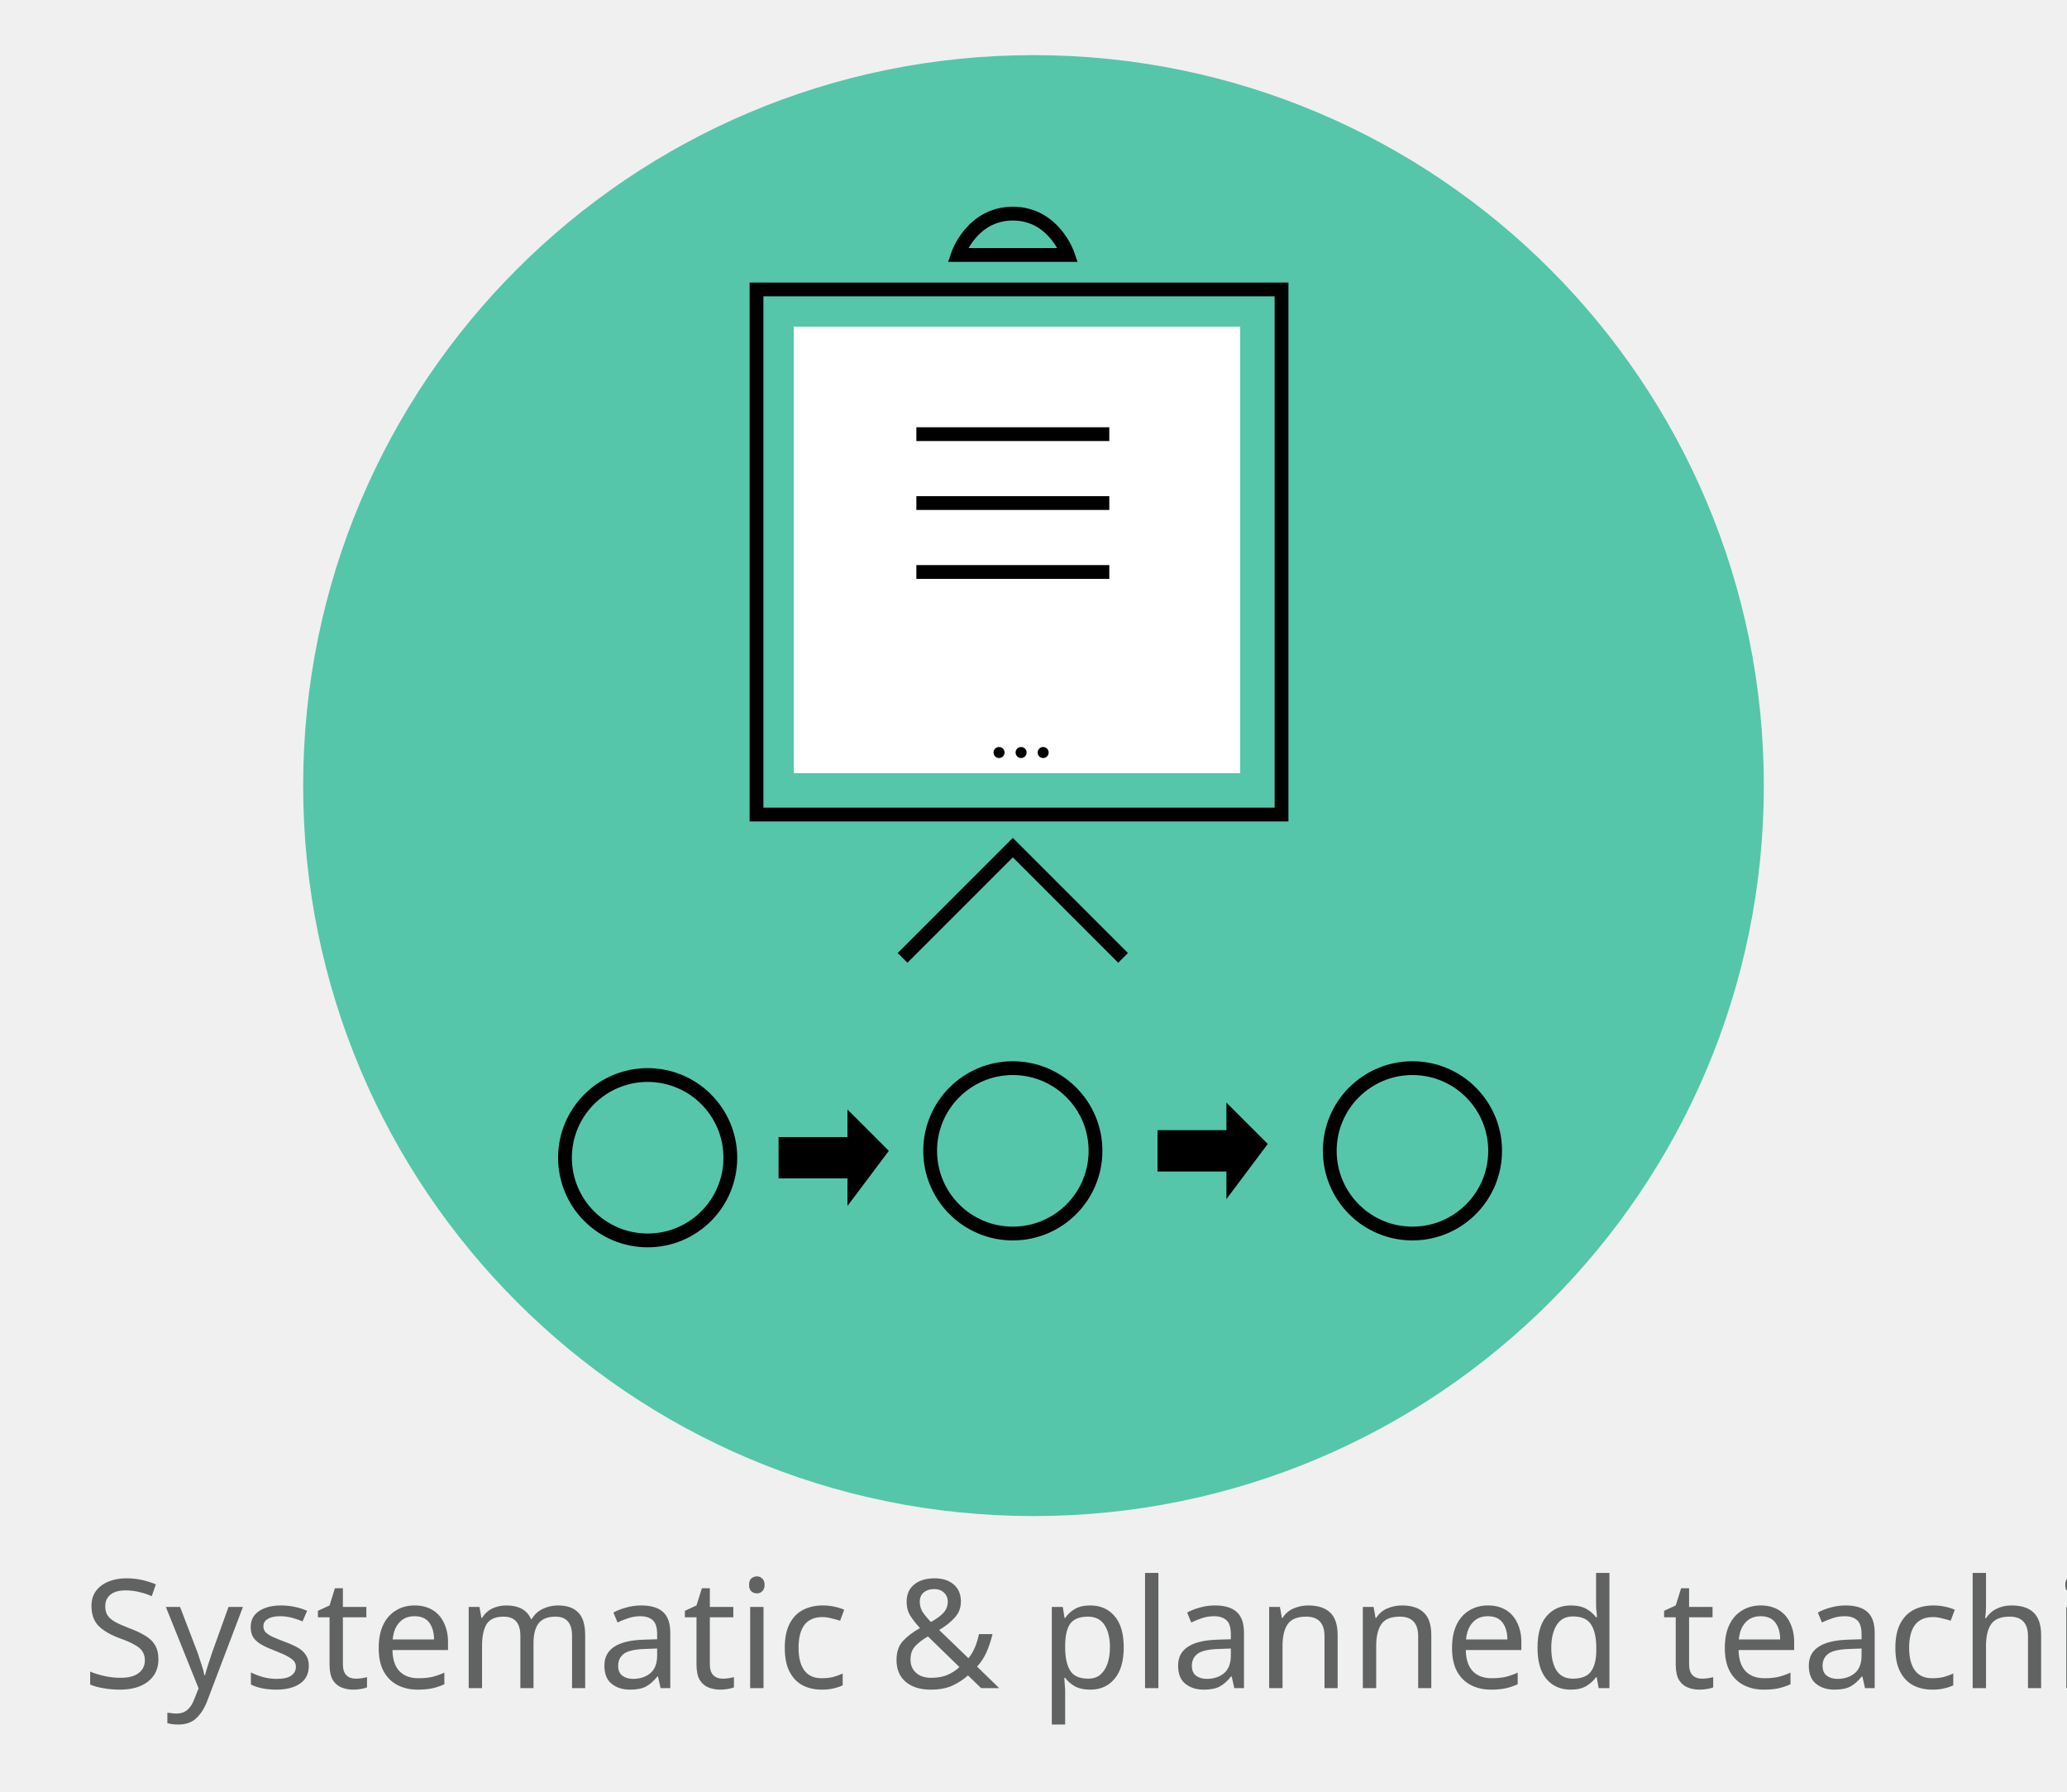
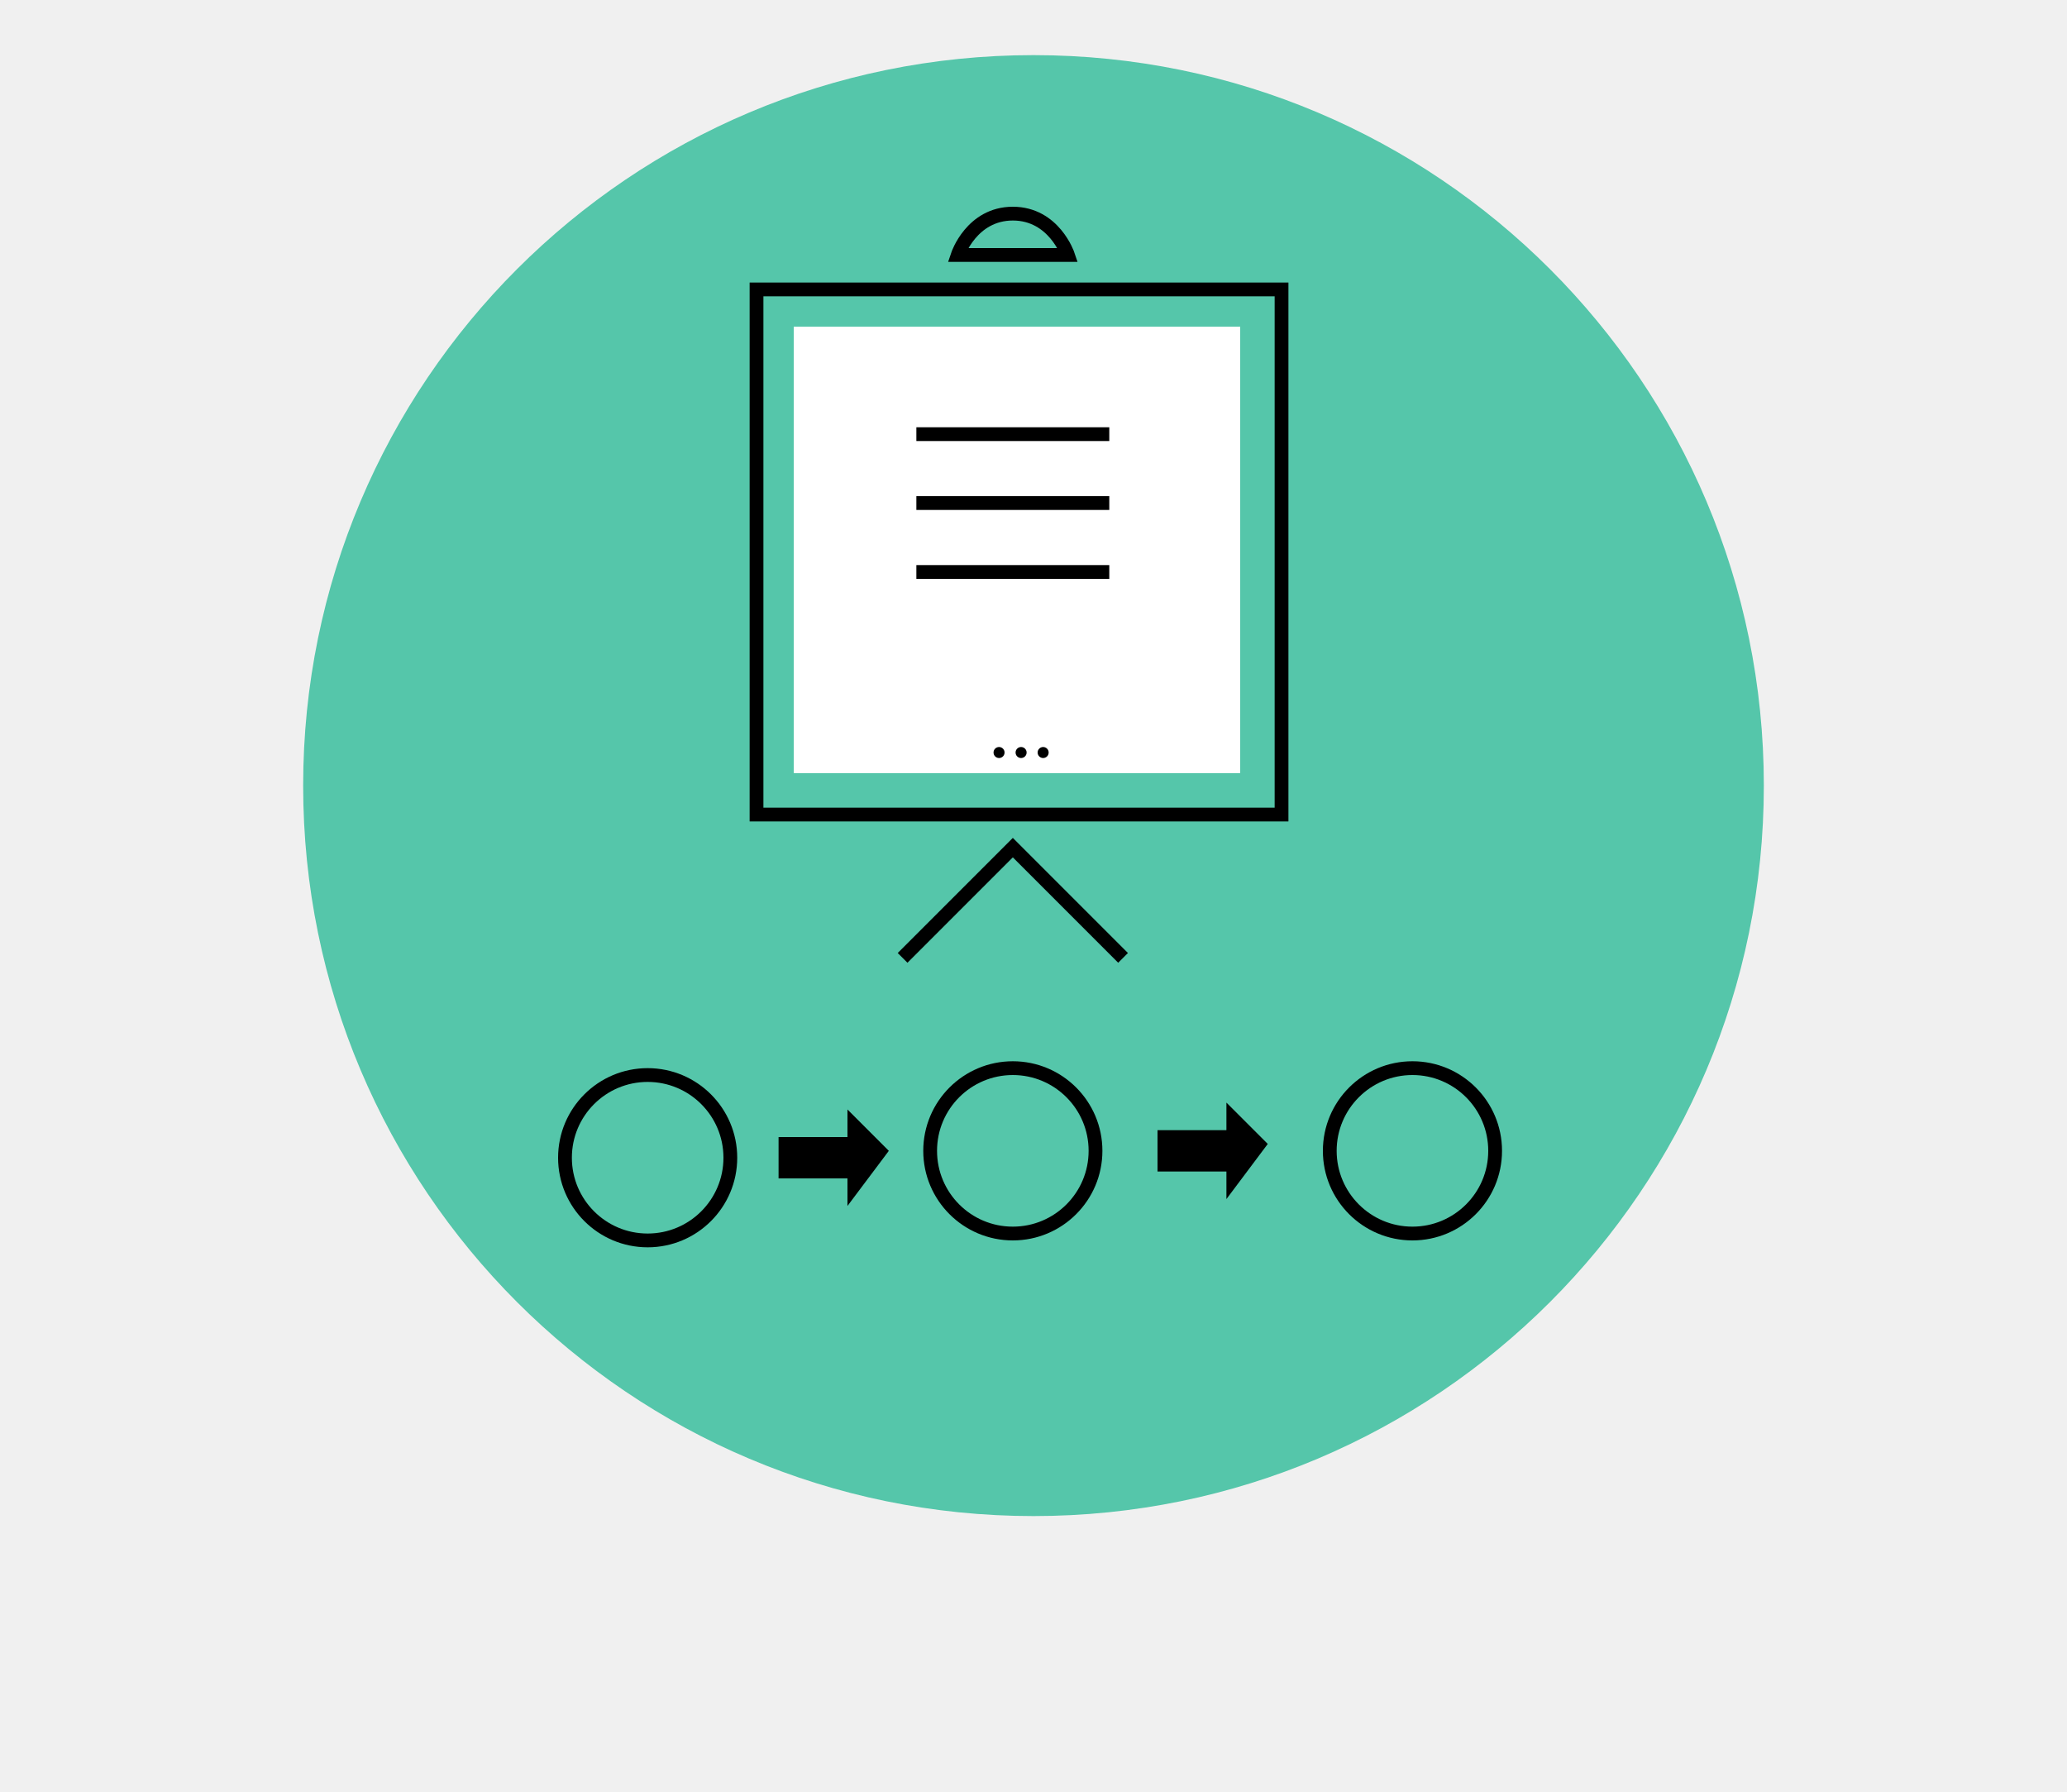
<svg xmlns="http://www.w3.org/2000/svg" version="1.1" id="Layer_1" x="0px" y="0px" viewBox="0 0 150 130" style="enable-background:new 0 0 150 130;" xml:space="preserve">
  <style type="text/css">
	.st0{opacity:0.7;fill-rule:evenodd;clip-rule:evenodd;fill:#13b38b;}
	.st1{fill-rule:evenodd;clip-rule:evenodd;fill:#FFFFFF;}
	.st2{fill-rule:evenodd;clip-rule:evenodd;fill:none;stroke:#000000;stroke-miterlimit:10;}
	.st3{fill-rule:evenodd;clip-rule:evenodd;}
	.st4{fill:#606362;}
	.st5{fill-rule:evenodd;clip-rule:evenodd;fill:none;stroke:#000000;stroke-width:0.5;stroke-miterlimit:10;}
	.st6{fill:none;stroke:#000000;stroke-miterlimit:10;}
	.st7{fill-rule:evenodd;clip-rule:evenodd;fill:none;}
	.st8{font-family:'CenturyGothic';}
	.st9{font-size:11px;}
	.st10{fill:#FFFFFF;}
	.st11{fill:none;stroke:#000000;}
	.st12{fill:#FFFFFF;stroke:#000000;stroke-width:0.5;stroke-linecap:round;stroke-linejoin:round;stroke-miterlimit:10;}
	.st13{fill:#020202;}
	.st14{fill-rule:evenodd;clip-rule:evenodd;fill:#FFFFFF;stroke:#020202;stroke-width:0.5;stroke-miterlimit:10;}
	.st15{opacity:0.5;fill:#3DA96C;}
	.st16{fill:#13B38B;}
</style>
  <g>
    <g>
      <circle class="st0" cx="75" cy="57" r="53" />
      <g>
        <g>
          <rect x="57.6" y="23.7" class="st1" width="32.4" height="32.4" />
          <polygon class="st2" points="54.9,37.3 54.9,21 93,21 93,59.1 54.9,59.1 54.9,45.1     " />
          <g>
            <circle class="st3" cx="72.5" cy="54.6" r="0.4" />
            <circle class="st3" cx="74.1" cy="54.6" r="0.4" />
            <circle class="st3" cx="75.7" cy="54.6" r="0.4" />
          </g>
        </g>
        <circle class="st2" cx="47" cy="84" r="6" />
        <circle class="st2" cx="73.5" cy="83.5" r="6" />
        <circle class="st2" cx="102.5" cy="83.5" r="6" />
        <polygon class="st3" points="56.5,82.5 56.5,85.5 61.5,85.5 61.5,87.5 64.5,83.5 61.5,80.5 61.5,82.5    " />
        <polygon class="st3" points="84,82 84,85 89,85 89,87 92,83 89,80 89,82    " />
        <polyline class="st2" points="65.5,69.5 73.5,61.5 81.5,69.5    " />
        <path class="st2" d="M73.5,18.5h-4c0,0,1-3,4-3s4,3,4,3H73.5z" />
        <line class="st2" x1="66.5" y1="31.5" x2="80.5" y2="31.5" />
        <line class="st6" x1="66.5" y1="36.5" x2="80.5" y2="36.5" />
        <line class="st6" x1="66.5" y1="41.5" x2="80.5" y2="41.5" />
      </g>
    </g>
    <rect x="4.1" y="115.9" class="st7" width="141.8" height="10.1" />
-     <text transform="matrix(1 0 0 1 5.9816 122.4844)" class="st4 st8 st9">Systematic &amp; planned teaching</text>
  </g>
</svg>
